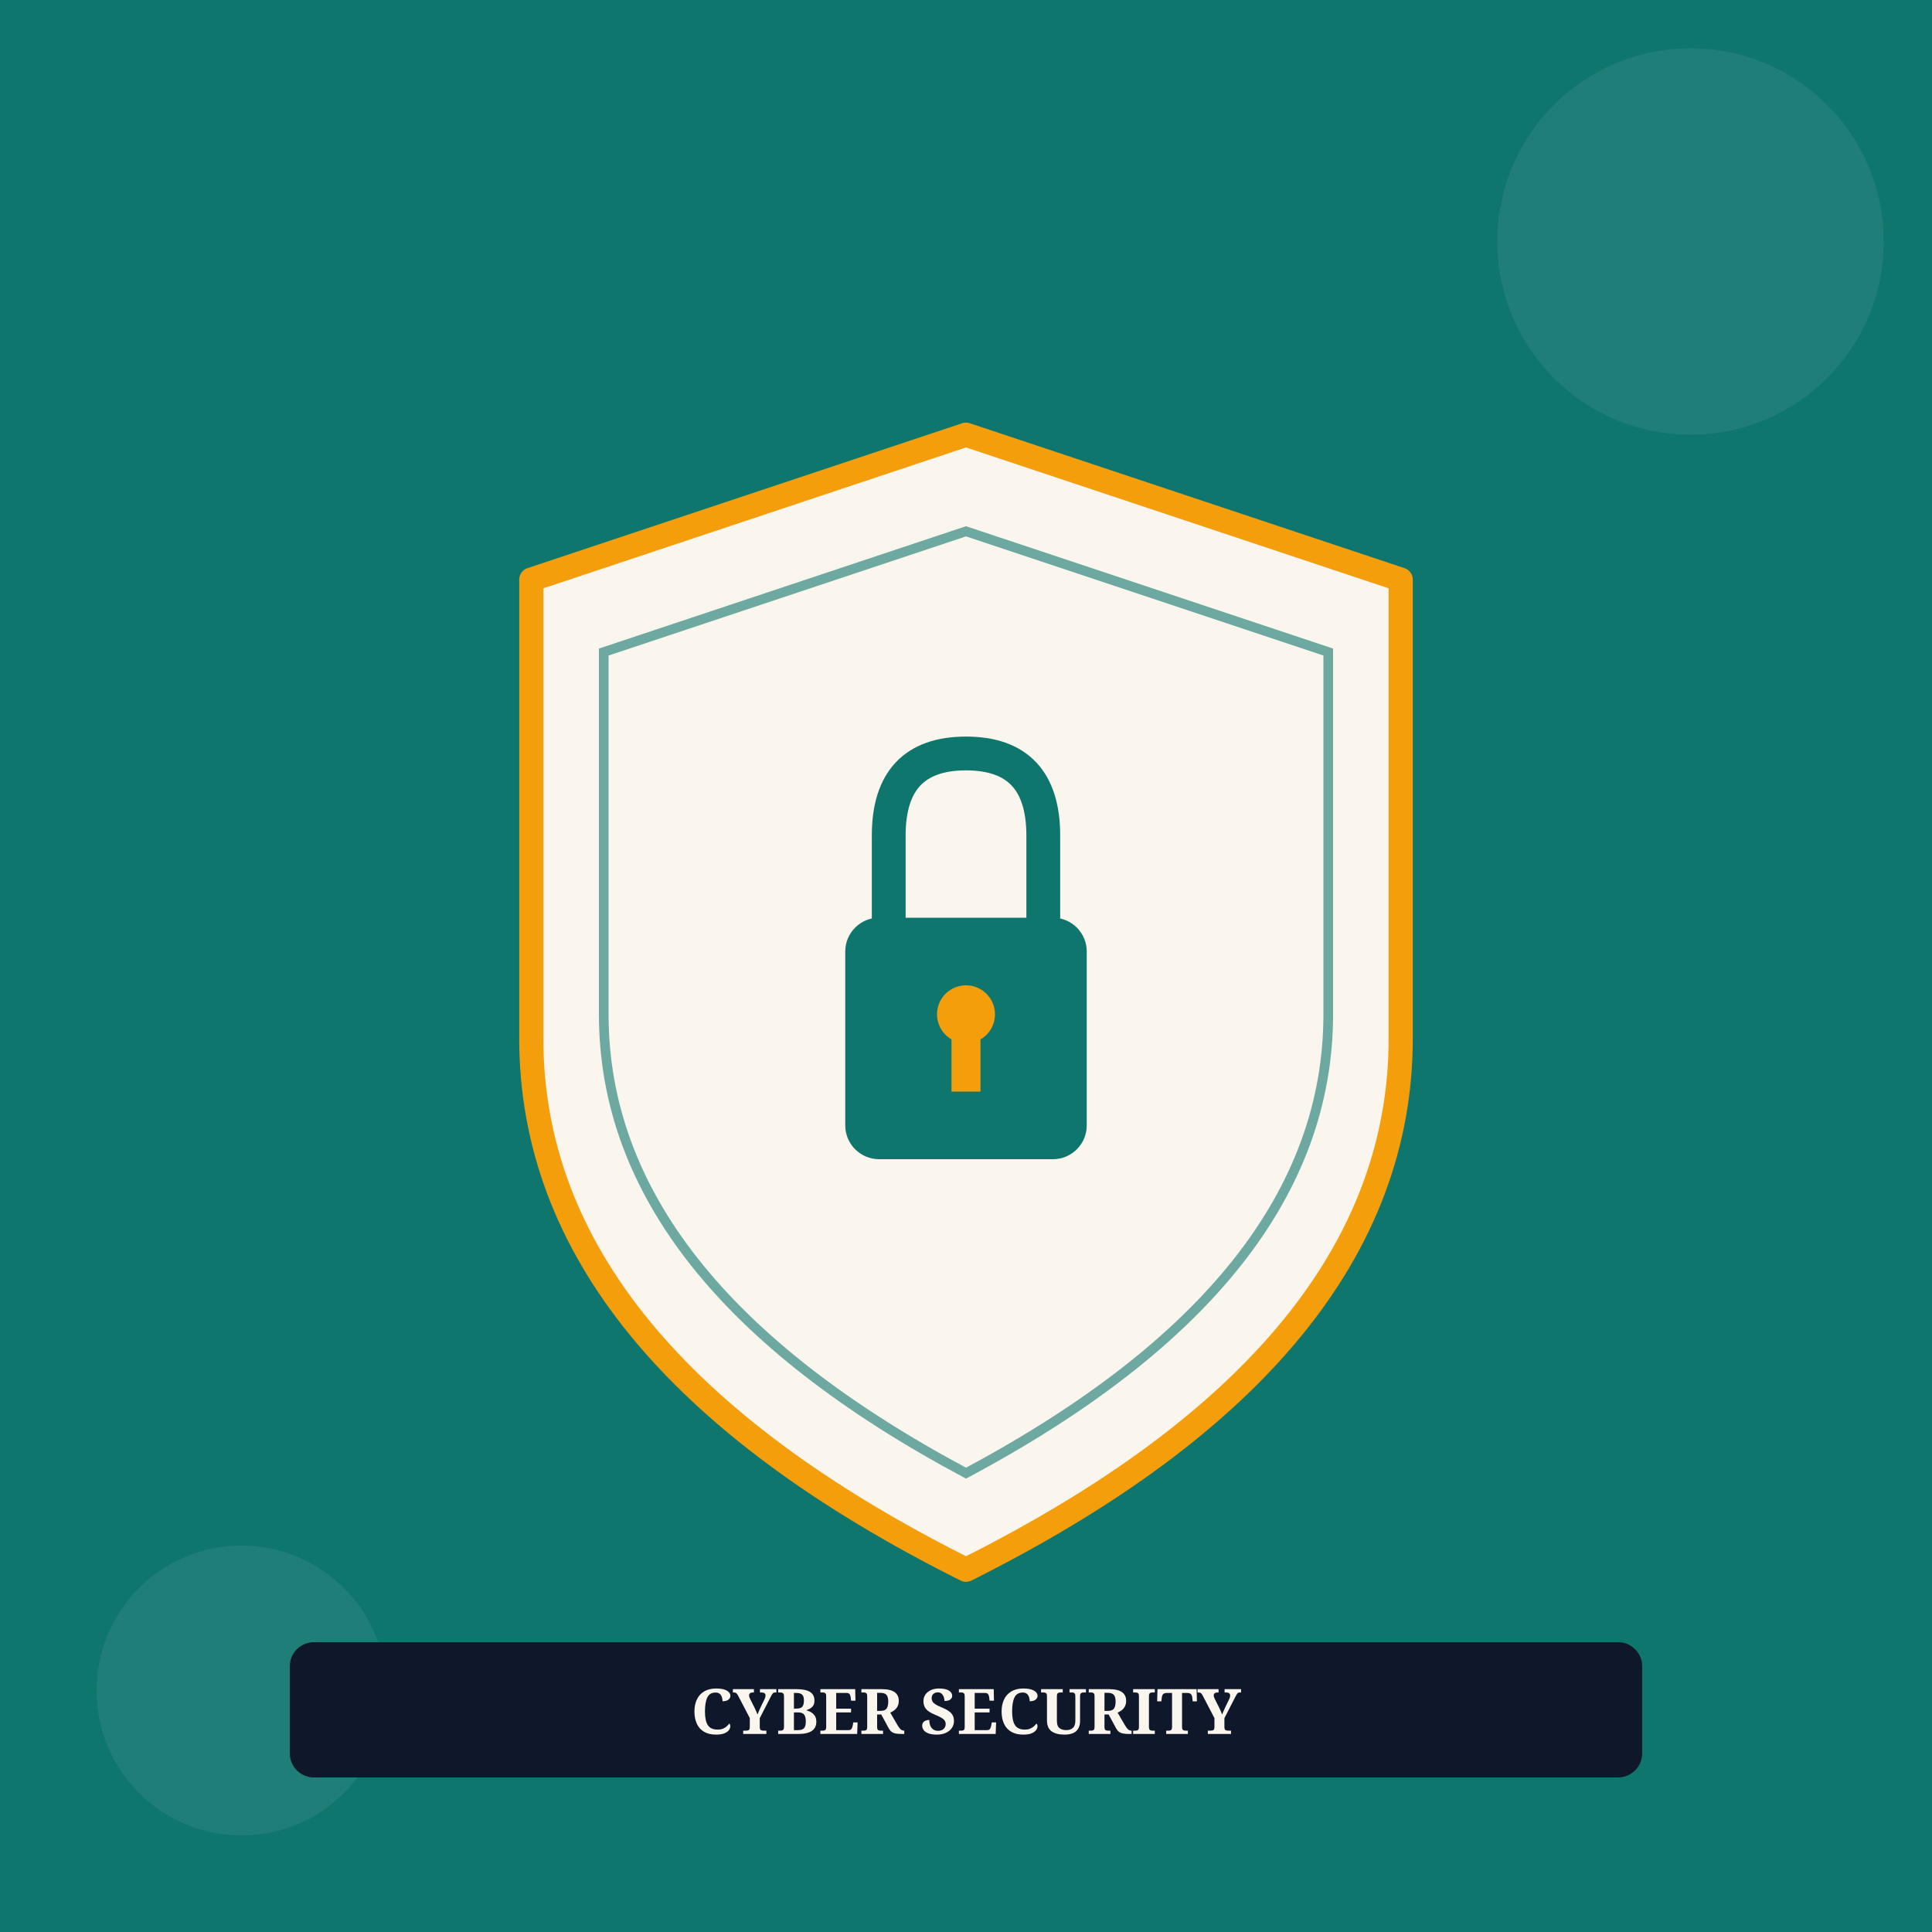
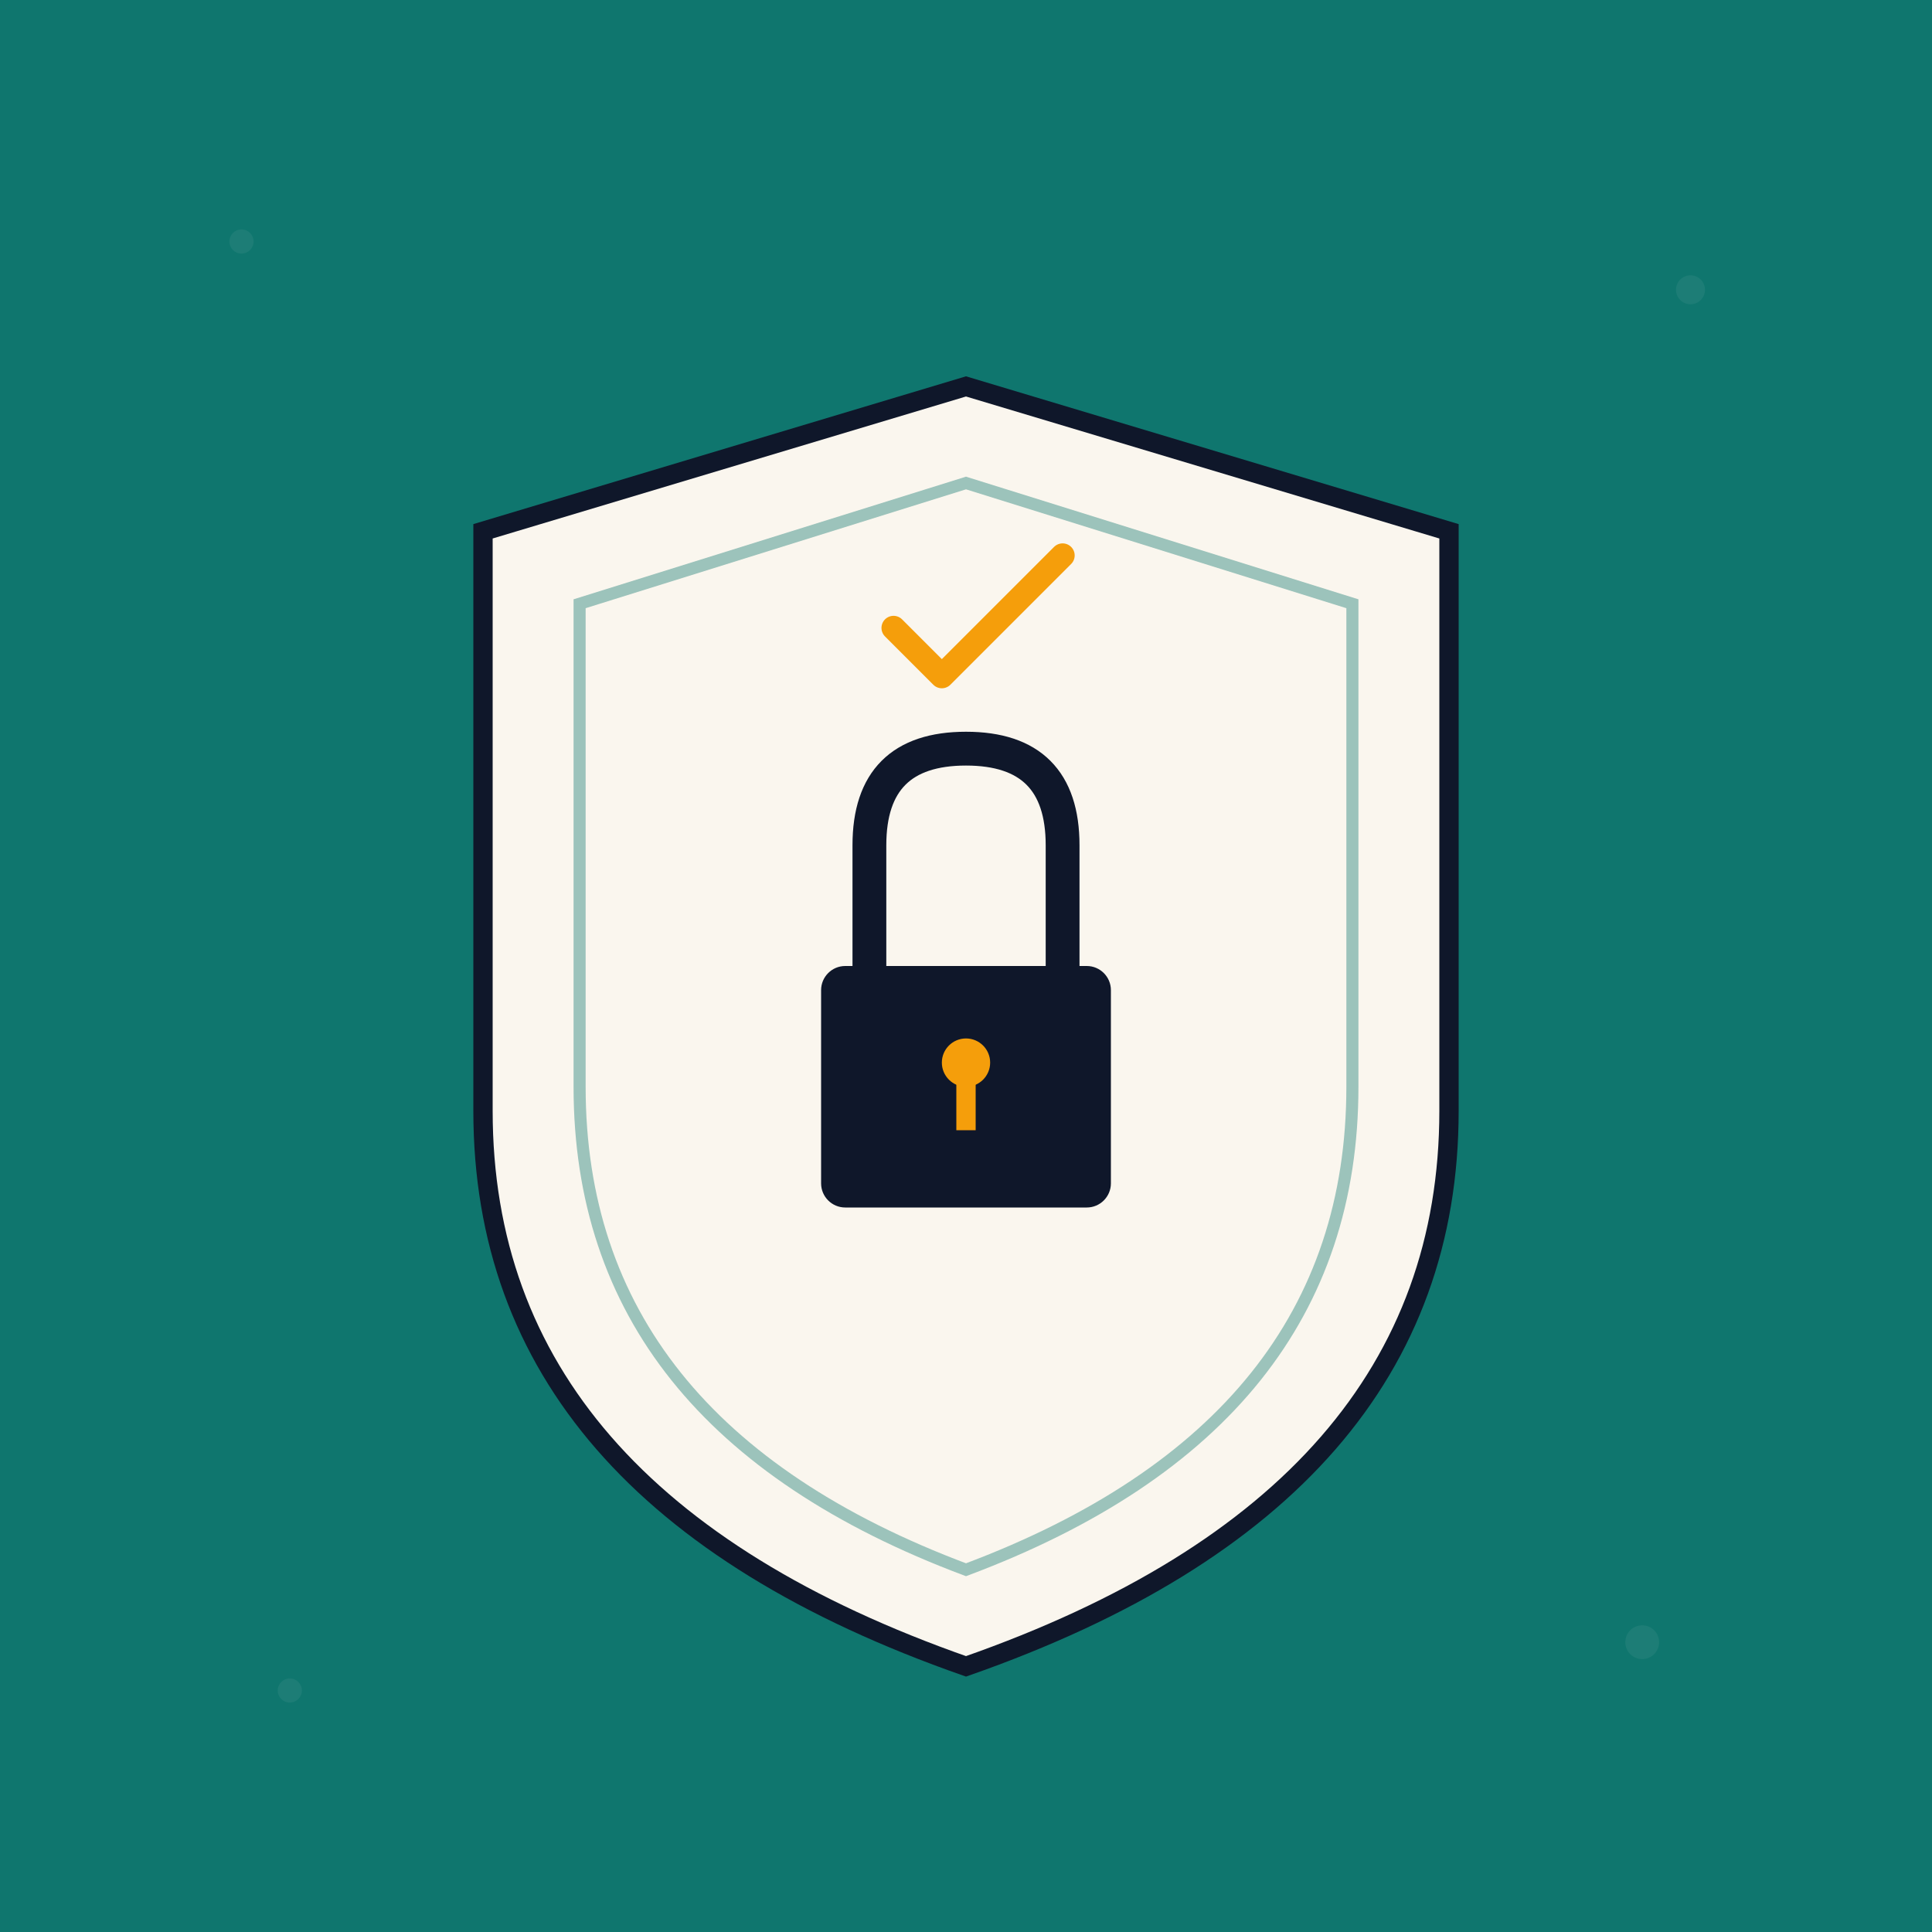
<svg xmlns="http://www.w3.org/2000/svg" viewBox="0 0 800 800" width="800" height="800" preserveAspectRatio="xMidYMid slice">
  <rect width="800" height="800" fill="#0F766E" />
-   <g fill="#FAF6EE" opacity="0.07">
-     <circle cx="100" cy="700" r="60" />
-     <circle cx="700" cy="100" r="80" />
+   <g fill="#FAF6EE" opacity="0.06">
+     <circle cx="100" cy="100" r="5" />
+     <circle cx="700" cy="120" r="6" />
+     <circle cx="120" cy="700" r="5" />
+     <circle cx="680" cy="680" r="7" />
  </g>
  <g transform="translate(400 400)">
-     <path d="M0 -220 L180 -160 L180 30 Q180 160 0 250 Q-180 160 -180 30 L-180 -160 Z" fill="#FAF6EE" stroke="#F59E0B" stroke-width="10" stroke-linejoin="round" />
-     <path d="M0 -180 L150 -130 L150 20 Q150 130 0 210 Q-150 130 -150 20 L-150 -130 Z" fill="none" stroke="#0F766E" stroke-width="4" opacity="0.6" />
-     <g transform="translate(0 -10)">
-       <rect x="-50" y="-10" width="100" height="100" rx="14" fill="#0F766E" />
-       <path d="M-32 -10 V-44 Q-32 -78 0 -78 Q32 -78 32 -44 V-10" fill="none" stroke="#0F766E" stroke-width="14" stroke-linecap="round" />
-       <circle cx="0" cy="30" r="12" fill="#F59E0B" />
-       <rect x="-6" y="30" width="12" height="32" fill="#F59E0B" />
-     </g>
+     <path d="M0 -240 L200 -180 L200 60 Q200 220 0 290 Q-200 220 -200 60 L-200 -180 Z" fill="#FAF6EE" stroke="#0F172A" stroke-width="8" />
+     <path d="M0 -200 L160 -150 L160 50 Q160 190 0 250 Q-160 190 -160 50 L-160 -150 Z" fill="none" stroke="#0F766E" stroke-width="5" opacity="0.4" />
+     <rect x="-60" y="0" width="120" height="100" rx="10" fill="#0F172A" />
+     <path d="M-40 0 L-40 -50 Q-40 -90 0 -90 Q40 -90 40 -50 L40 0" fill="none" stroke="#0F172A" stroke-width="14" stroke-linecap="round" />
+     <circle cx="0" cy="40" r="10" fill="#F59E0B" />
+     <rect x="-4" y="46" width="8" height="22" fill="#F59E0B" />
+     <path d="M-30 -140 L-10 -120 L40 -170" fill="none" stroke="#F59E0B" stroke-width="10" stroke-linecap="round" stroke-linejoin="round" />
  </g>
-   <rect x="120" y="680" width="560" height="56" rx="10" fill="#0F172A" />
-   <text x="400" y="718" text-anchor="middle" font-family="Georgia, serif" font-size="26" fill="#FAF6EE" font-weight="600">CYBER SECURITY</text>
</svg>
